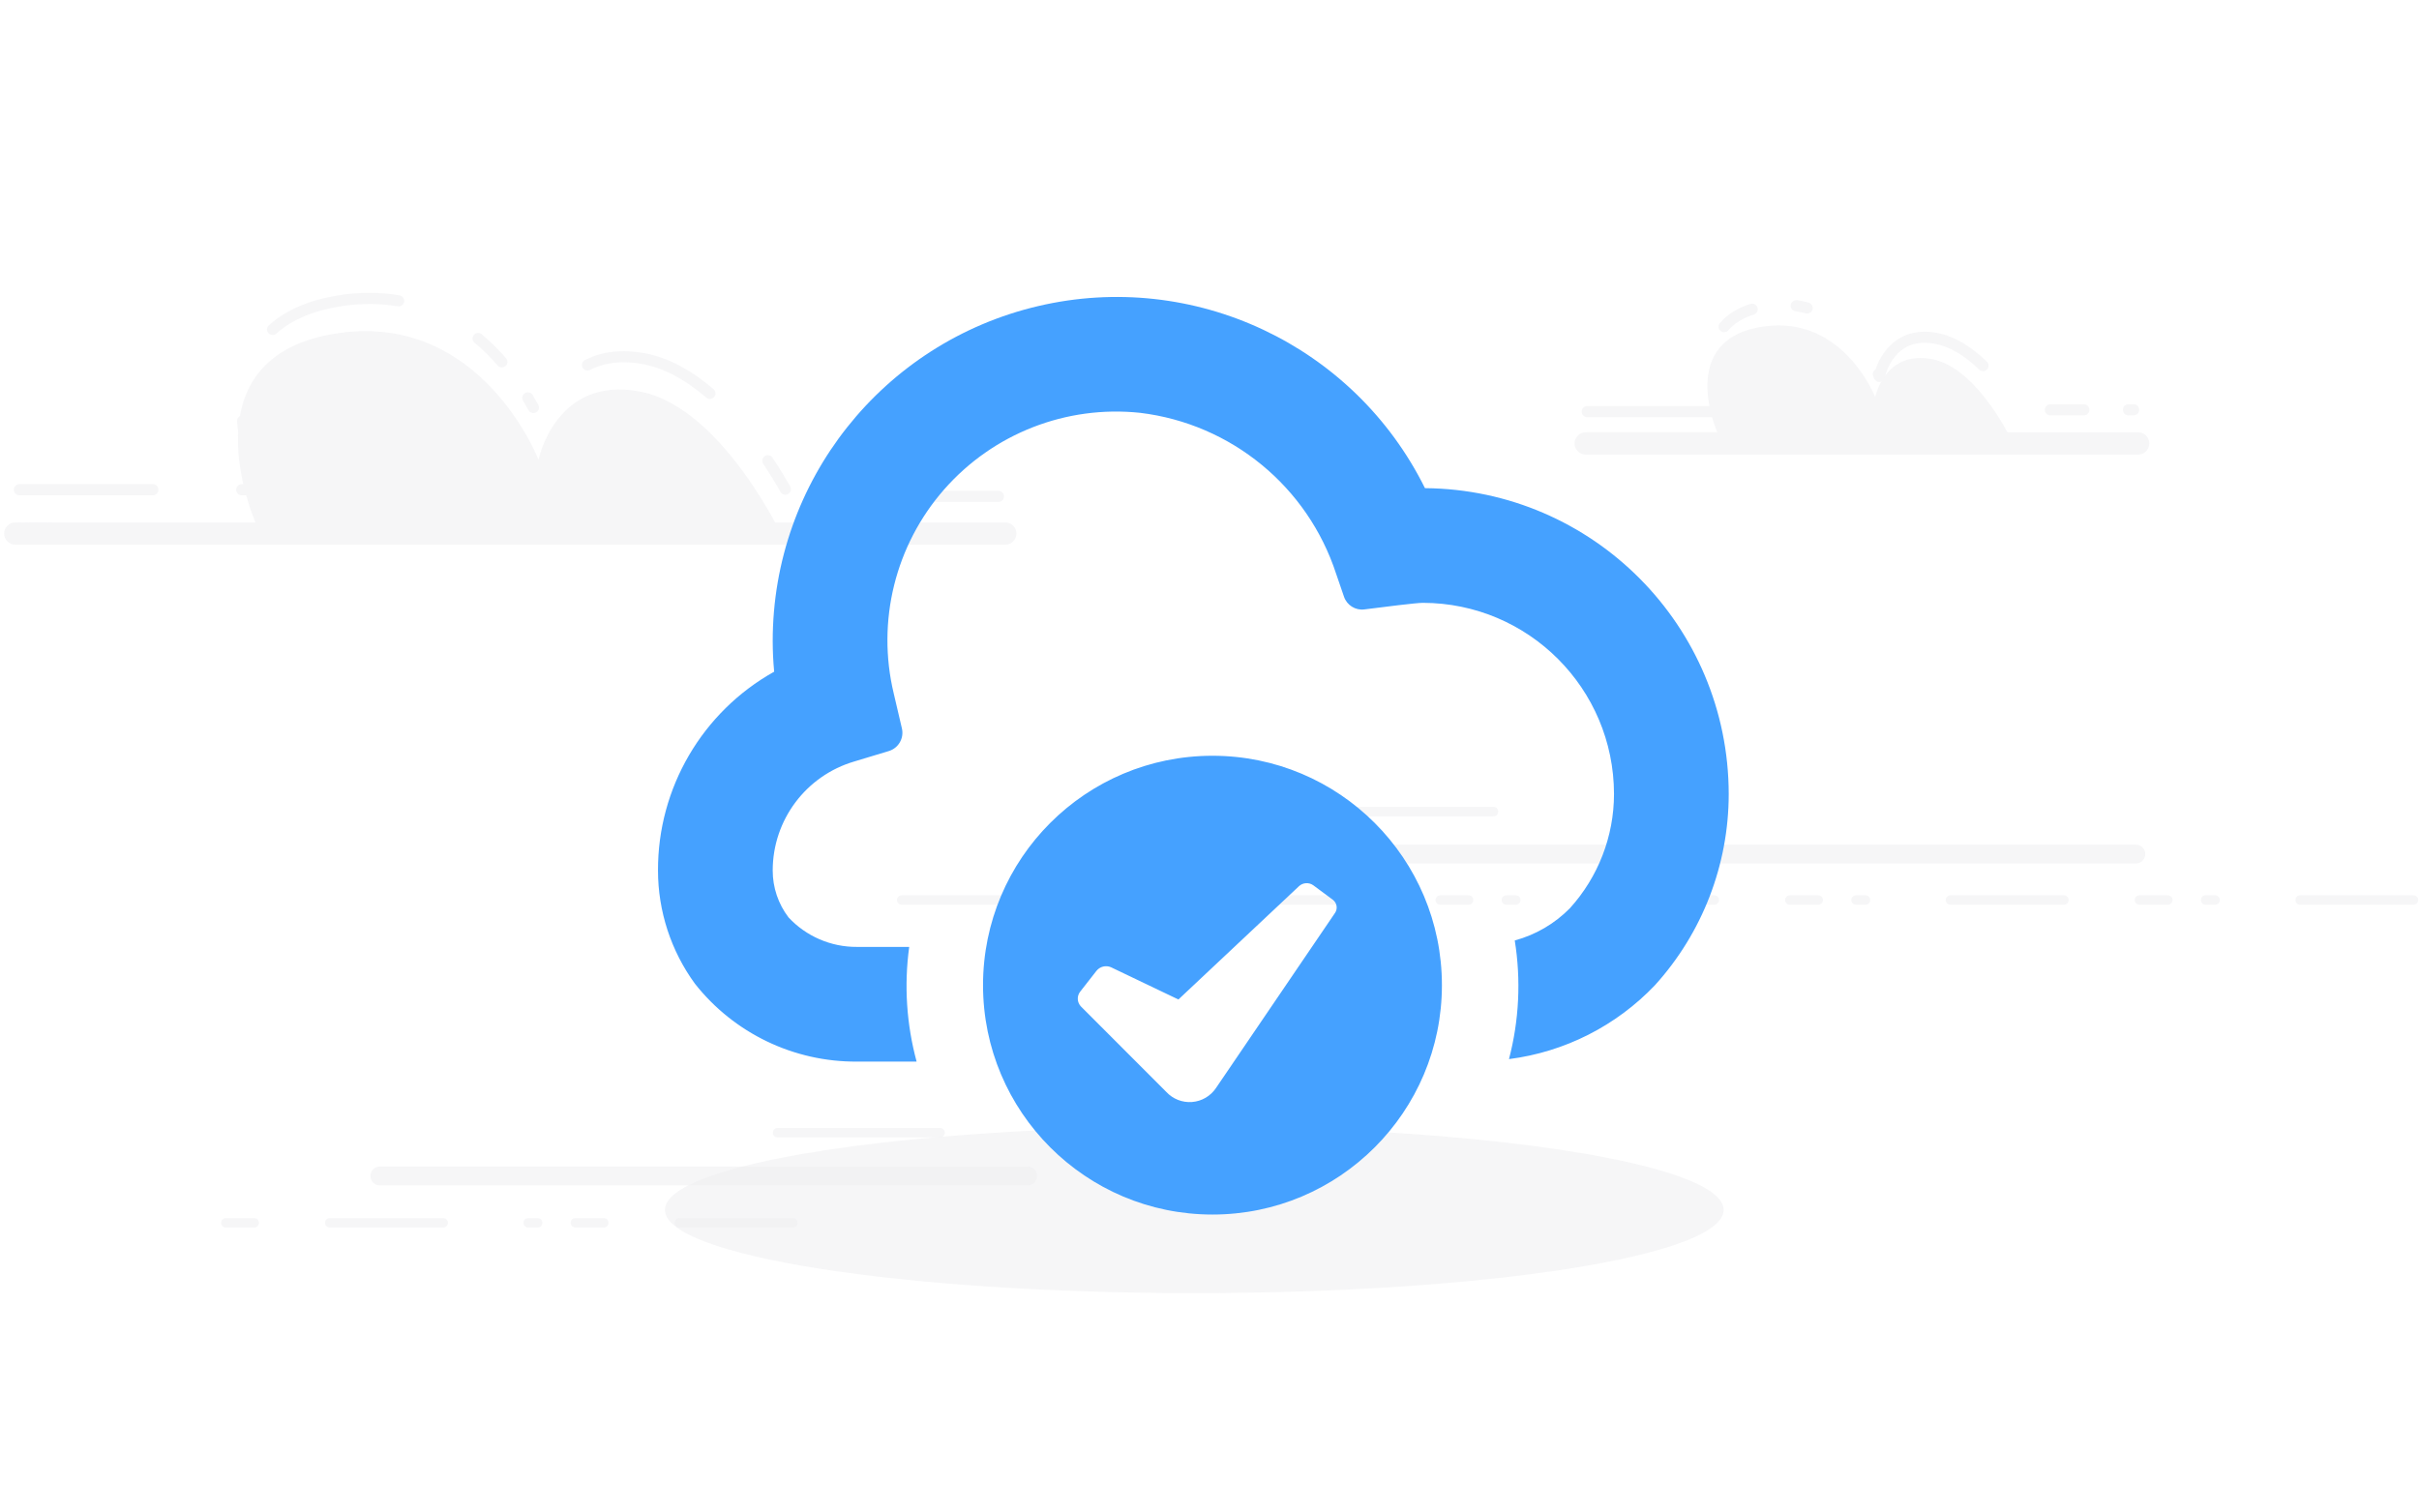
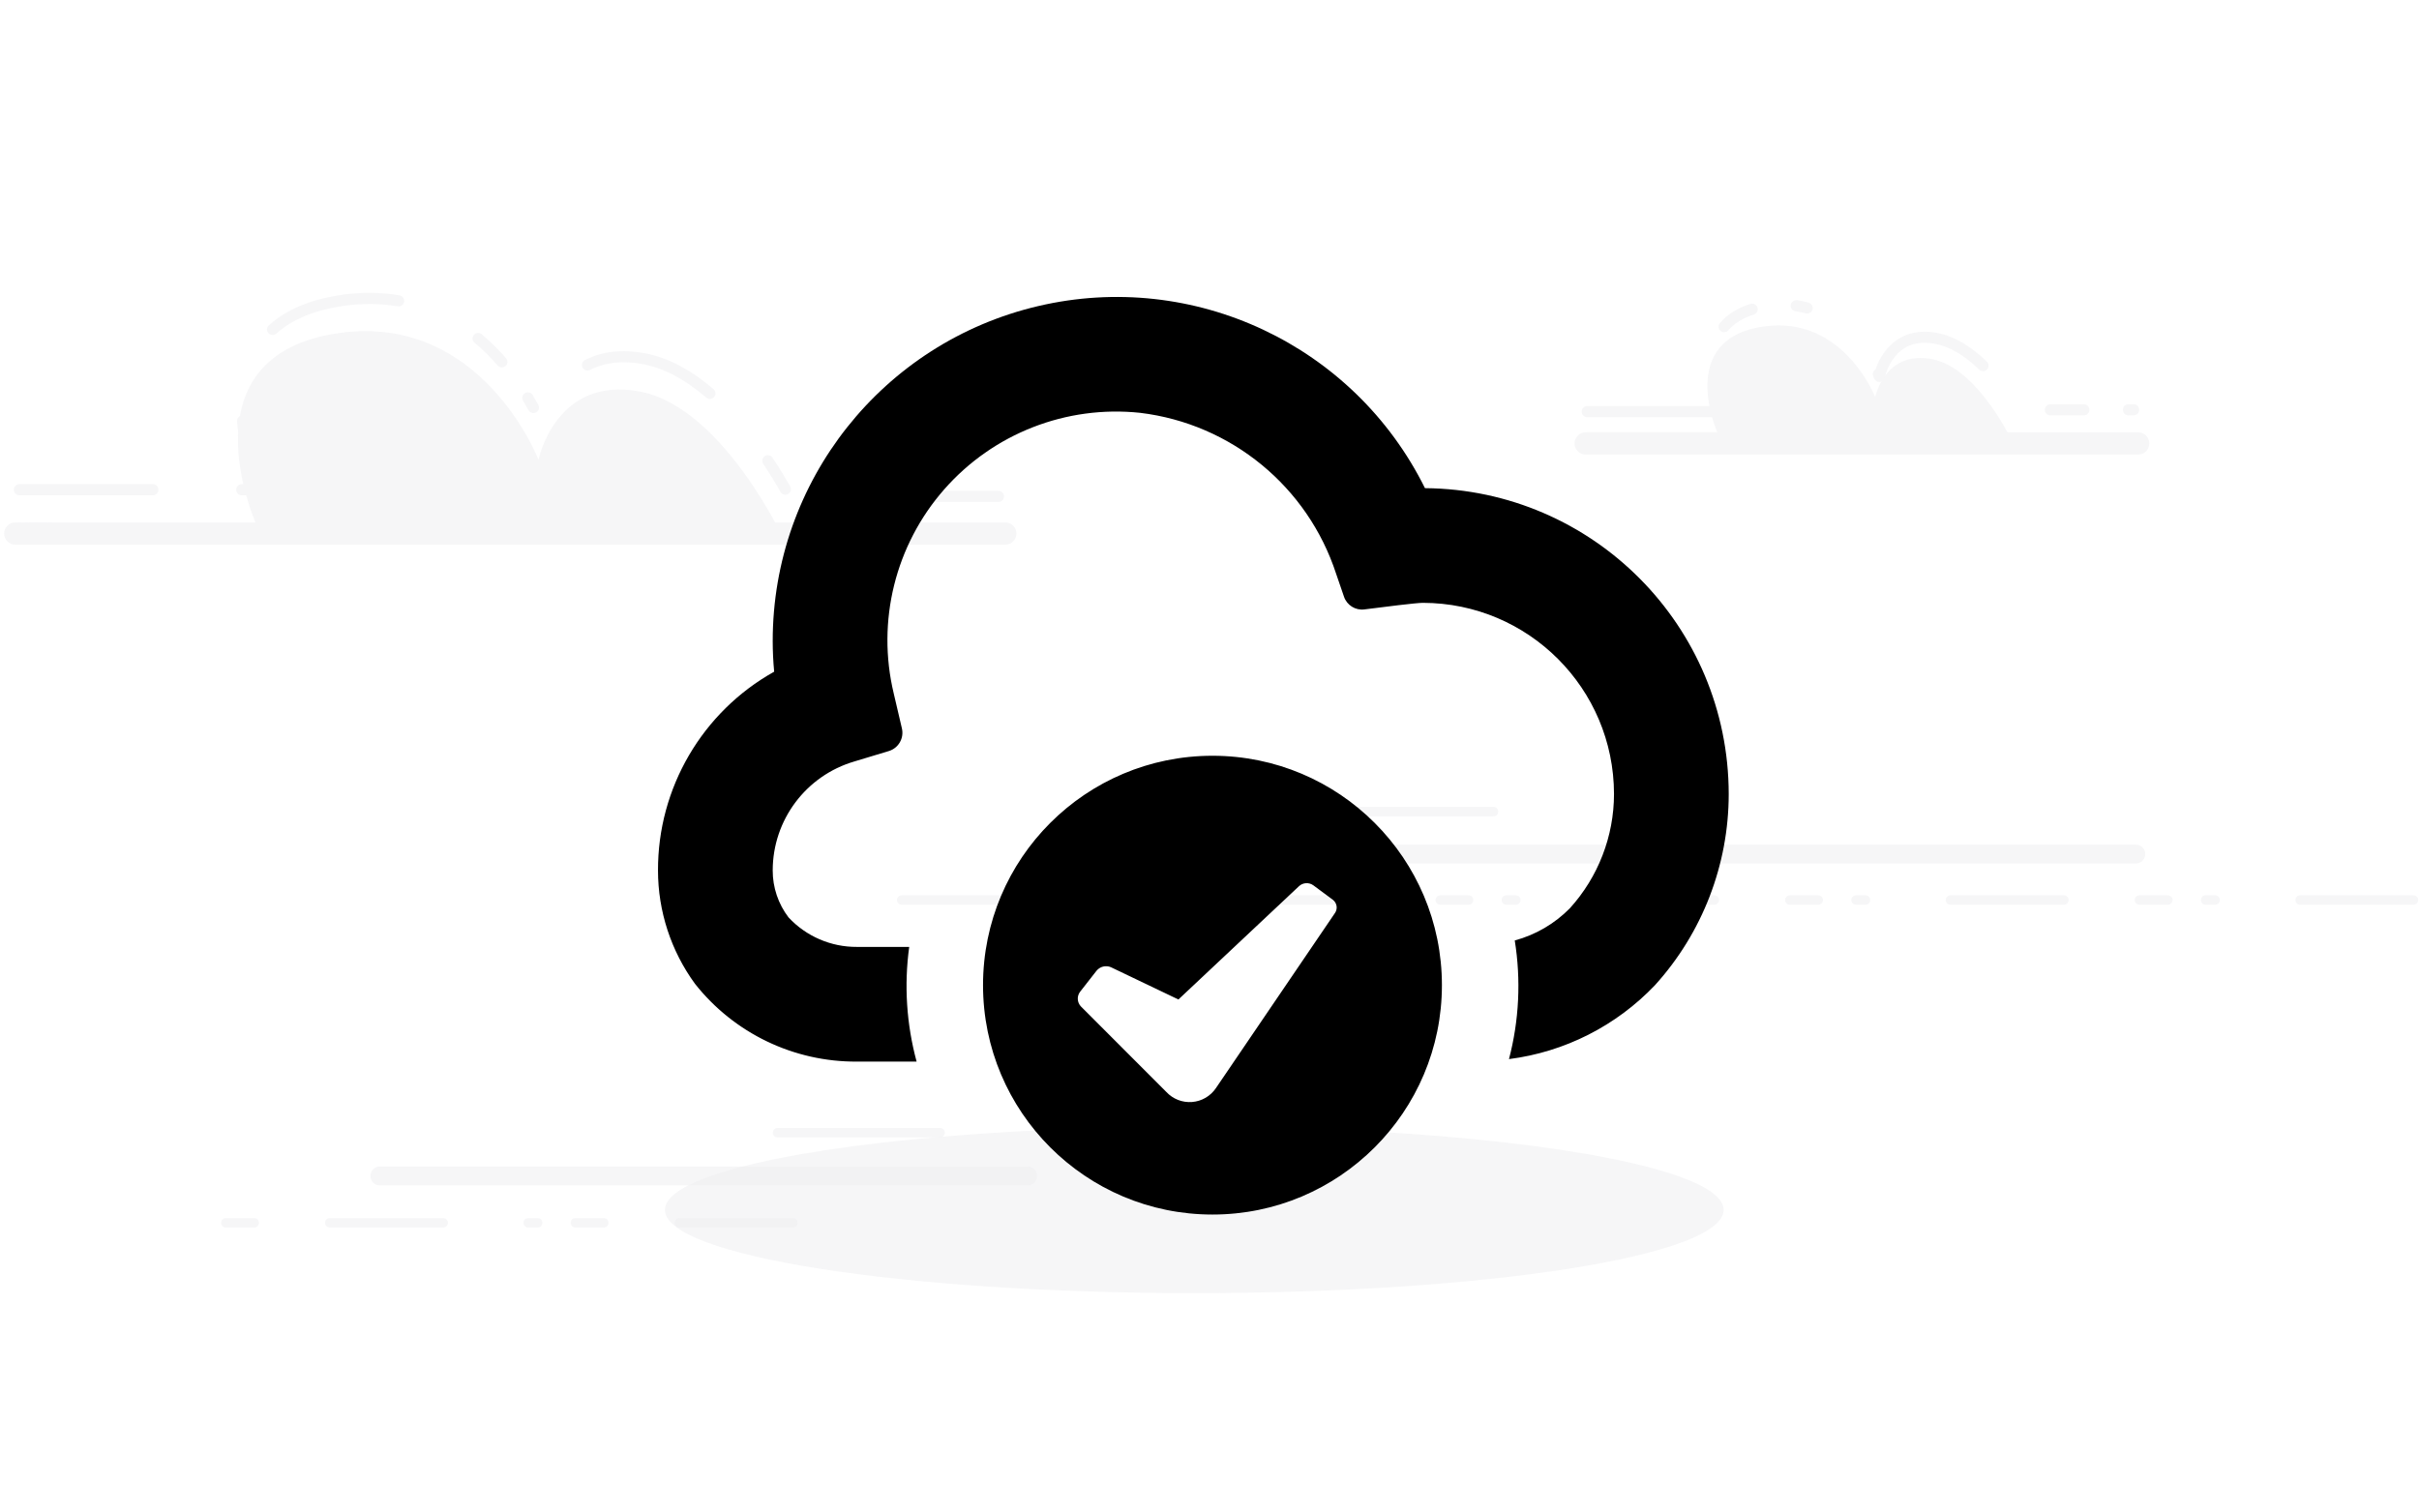
<svg xmlns="http://www.w3.org/2000/svg" width="336px" height="210px" viewBox="0 0 336 210" version="1.1" id="svg117">
  <defs id="defs42">
    <linearGradient x1="-28.184%" y1="-47.212%" x2="84.47%" y2="96.713%" id="linearGradient-1">
      <stop stop-color="#FA357F" offset="0%" id="stop6" />
      <stop stop-color="#7878FF" offset="99.91%" id="stop8" />
    </linearGradient>
    <linearGradient x1="20.196%" y1="50.386%" x2="169.064%" y2="48.68%" id="linearGradient-2">
      <stop stop-color="#FFF361" offset="0%" id="stop11" />
      <stop stop-color="#FFA80A" offset="100%" id="stop13" />
    </linearGradient>
    <linearGradient x1="7.139%" y1="-13.363%" x2="84.321%" y2="120.017%" id="linearGradient-3">
      <stop stop-color="#FF5162" offset="0%" id="stop16" />
      <stop stop-color="#83219D" offset="100%" id="stop18" />
    </linearGradient>
    <linearGradient x1="50.047%" y1="98.747%" x2="50.047%" y2="63.977%" id="linearGradient-4">
      <stop stop-color="#008787" offset="0.43%" id="stop21" />
      <stop stop-color="#005E5E" offset="99.91%" id="stop23" />
    </linearGradient>
    <linearGradient x1="34.087%" y1="25.558%" x2="59.477%" y2="63.099%" id="linearGradient-5">
      <stop stop-color="#FFD943" offset="0%" id="stop26" />
      <stop stop-color="#FFA80A" offset="100%" id="stop28" />
    </linearGradient>
    <linearGradient x1="21.663%" y1="-7.191%" x2="65.135%" y2="106.403%" id="linearGradient-6">
      <stop stop-color="#FF8748" offset="0%" id="stop31" />
      <stop stop-color="#FE7852" offset="13.28%" id="stop33" />
      <stop stop-color="#FC546A" offset="50.49%" id="stop35" />
      <stop stop-color="#FA3D79" offset="80.73%" id="stop37" />
      <stop stop-color="#FA357F" offset="100%" id="stop39" />
    </linearGradient>
  </defs>
  <g id="Page-1" stroke="none" stroke-width="1" fill="none" fill-rule="evenodd">
    <g id="Send_Download-Completed" transform="translate(-552, -339)" fill-rule="nonzero">
      <g id="firefox-send_illustrations-03" transform="translate(552, 339)">
        <ellipse id="Oval" fill="#ededf0" opacity="0.5" cx="165.887" cy="168.095" rx="73.526" ry="11.563" />
        <g id="Group" transform="translate(0, 39.375)" fill="#EDEDF0" opacity="0.5">
          <g transform="translate(30.1875, 116.8125)" id="g55">
            <g transform="translate(21, 5.25)" id="Path">
              <path d="M1.575,3.255 L91.547,3.255 C92.269,3.255 92.859,2.664 92.859,1.942 C92.859,1.221 92.269,0.63 91.547,0.63 L1.575,0.63 C0.853,0.63 0.263,1.221 0.263,1.942 C0.263,2.664 0.853,3.255 1.575,3.255 Z" id="path45" />
            </g>
            <g transform="translate(76.125, 0)" id="g50">
              <path d="M1.693,1.837 L24.268,1.837 C24.636,1.837 24.924,1.549 24.924,1.181 C24.924,0.814 24.636,0.525 24.268,0.525 L1.693,0.525 C1.326,0.525 1.037,0.814 1.037,1.181 C1.037,1.549 1.326,1.837 1.693,1.837 Z" id="path48" />
            </g>
            <g transform="translate(0, 11.8125)" id="Shape">
              <path d="M0.525,1.89 C0.525,1.522 0.814,1.234 1.181,1.234 L5.119,1.234 C5.486,1.234 5.775,1.522 5.775,1.89 C5.775,2.257 5.486,2.546 5.119,2.546 L1.181,2.546 C0.814,2.546 0.525,2.257 0.525,1.89 Z M14.963,1.89 C14.963,1.522 15.251,1.234 15.619,1.234 L31.369,1.234 C31.736,1.234 32.025,1.522 32.025,1.89 C32.025,2.257 31.736,2.546 31.369,2.546 L15.619,2.546 C15.251,2.546 14.963,2.257 14.963,1.89 Z M42.525,1.89 C42.525,1.522 42.814,1.234 43.181,1.234 L44.494,1.234 C44.861,1.234 45.15,1.522 45.15,1.89 C45.15,2.257 44.861,2.546 44.494,2.546 L43.181,2.546 C42.814,2.546 42.525,2.257 42.525,1.89 Z M49.087,1.89 C49.087,1.522 49.376,1.234 49.744,1.234 L53.681,1.234 C54.049,1.234 54.337,1.522 54.337,1.89 C54.337,2.257 54.049,2.546 53.681,2.546 L49.744,2.546 C49.376,2.546 49.087,2.257 49.087,1.89 Z M63.525,1.89 C63.525,1.522 63.814,1.234 64.181,1.234 L79.931,1.234 C80.299,1.234 80.588,1.522 80.588,1.89 C80.588,2.257 80.299,2.546 79.931,2.546 L64.181,2.546 C63.814,2.546 63.525,2.257 63.525,1.89 Z" id="path52" />
            </g>
          </g>
          <g transform="translate(123.375, 72.1875)" id="g69">
            <g transform="translate(26.25, 5.25)" id="g59">
              <path d="M1.772,3.163 L147.039,3.163 C147.761,3.163 148.352,2.572 148.352,1.851 C148.352,1.129 147.761,0.538 147.039,0.538 L1.772,0.538 C1.05,0.538 0.459,1.129 0.459,1.851 C0.459,2.572 1.05,3.163 1.772,3.163 Z" id="path57" />
            </g>
            <g transform="translate(45.9375, 0)" id="g63">
              <path d="M1.706,1.851 L38.141,1.851 C38.509,1.851 38.797,1.562 38.797,1.194 C38.797,0.827 38.509,0.538 38.141,0.538 L1.706,0.538 C1.339,0.538 1.05,0.827 1.05,1.194 C1.05,1.562 1.352,1.851 1.706,1.851 Z" id="path61" />
            </g>
            <g transform="translate(0, 11.8125)" id="g67">
              <path d="M1.208,1.667 C1.208,1.299 1.496,1.011 1.864,1.011 L17.614,1.011 C17.981,1.011 18.27,1.299 18.27,1.667 C18.27,2.034 17.981,2.323 17.614,2.323 L1.864,2.323 C1.496,2.323 1.208,2.034 1.208,1.667 Z M27.457,1.667 C27.457,1.299 27.746,1.011 28.114,1.011 L32.051,1.011 C32.419,1.011 32.708,1.299 32.708,1.667 C32.708,2.034 32.419,2.323 32.051,2.323 L28.114,2.323 C27.746,2.323 27.457,2.034 27.457,1.667 Z M36.645,1.667 C36.645,1.299 36.934,1.011 37.301,1.011 L38.614,1.011 C38.981,1.011 39.27,1.299 39.27,1.667 C39.27,2.034 38.981,2.323 38.614,2.323 L37.301,2.323 C36.934,2.323 36.645,2.034 36.645,1.667 Z M49.77,1.667 C49.77,1.299 50.059,1.011 50.426,1.011 L66.176,1.011 C66.544,1.011 66.832,1.299 66.832,1.667 C66.832,2.034 66.544,2.323 66.176,2.323 L50.426,2.323 C50.059,2.323 49.77,2.034 49.77,1.667 Z M76.02,1.667 C76.02,1.299 76.309,1.011 76.676,1.011 L80.614,1.011 C80.981,1.011 81.27,1.299 81.27,1.667 C81.27,2.034 80.981,2.323 80.614,2.323 L76.676,2.323 C76.309,2.323 76.02,2.034 76.02,1.667 Z M85.207,1.667 C85.207,1.299 85.496,1.011 85.864,1.011 L87.176,1.011 C87.544,1.011 87.832,1.299 87.832,1.667 C87.832,2.034 87.544,2.323 87.176,2.323 L85.864,2.323 C85.496,2.323 85.207,2.034 85.207,1.667 Z M98.332,1.667 C98.332,1.299 98.621,1.011 98.989,1.011 L114.739,1.011 C115.106,1.011 115.395,1.299 115.395,1.667 C115.395,2.034 115.106,2.323 114.739,2.323 L98.989,2.323 C98.621,2.323 98.332,2.034 98.332,1.667 Z M124.582,1.667 C124.582,1.299 124.871,1.011 125.239,1.011 L129.176,1.011 C129.544,1.011 129.833,1.299 129.833,1.667 C129.833,2.034 129.544,2.323 129.176,2.323 L125.239,2.323 C124.871,2.323 124.582,2.034 124.582,1.667 Z M133.77,1.667 C133.77,1.299 134.059,1.011 134.426,1.011 L135.739,1.011 C136.106,1.011 136.395,1.299 136.395,1.667 C136.395,2.034 136.106,2.323 135.739,2.323 L134.426,2.323 C134.059,2.323 133.77,2.034 133.77,1.667 Z M146.895,1.667 C146.895,1.299 147.184,1.011 147.551,1.011 L163.301,1.011 C163.669,1.011 163.958,1.299 163.958,1.667 C163.958,2.034 163.669,2.323 163.301,2.323 L147.551,2.323 C147.184,2.323 146.895,2.034 146.895,1.667 Z M173.145,1.667 C173.145,1.299 173.434,1.011 173.801,1.011 L177.739,1.011 C178.106,1.011 178.395,1.299 178.395,1.667 C178.395,2.034 178.106,2.323 177.739,2.323 L173.801,2.323 C173.434,2.323 173.145,2.034 173.145,1.667 Z M182.333,1.667 C182.333,1.299 182.621,1.011 182.989,1.011 L184.301,1.011 C184.669,1.011 184.958,1.299 184.958,1.667 C184.958,2.034 184.669,2.323 184.301,2.323 L182.989,2.323 C182.621,2.323 182.333,2.034 182.333,1.667 Z M195.458,1.667 C195.458,1.299 195.746,1.011 196.114,1.011 L211.864,1.011 C212.231,1.011 212.52,1.299 212.52,1.667 C212.52,2.034 212.231,2.323 211.864,2.323 L196.114,2.323 C195.746,2.323 195.458,2.034 195.458,1.667 Z" id="path65" />
            </g>
          </g>
          <g id="g81">
            <path d="M2.139,33.233 L35.503,33.233 C35.503,33.233 25.069,9.896 47.224,6.878 C66.99,4.187 74.799,24.504 74.799,24.504 C74.799,24.504 77.149,12.784 88.896,15.028 C100.485,17.233 109.043,35.884 109.043,35.884 L138.101,35.884" id="path71" />
            <g transform="translate(1.3125, 0)" id="g75">
              <path d="M137.366,30.371 L128.782,30.371 C128.349,30.371 128.008,30.03 128.008,29.597 C128.008,29.164 128.349,28.823 128.782,28.823 L137.366,28.823 C137.799,28.823 138.141,29.164 138.141,29.597 C138.141,30.03 137.799,30.371 137.366,30.371 Z M114.883,30.371 L113.334,30.371 C112.901,30.371 112.56,30.03 112.56,29.597 C112.56,29.164 112.901,28.823 113.334,28.823 L114.883,28.823 C115.316,28.823 115.657,29.164 115.657,29.597 C115.657,30.03 115.303,30.371 114.883,30.371 Z M34.755,29.439 L32.274,29.439 C31.841,29.439 31.5,29.098 31.5,28.665 C31.5,28.232 31.841,27.891 32.274,27.891 L33.613,27.891 C33.508,27.615 33.39,27.274 33.259,26.893 C33.127,26.486 33.337,26.053 33.744,25.909 C34.151,25.777 34.584,25.988 34.729,26.394 C35.136,27.589 35.464,28.324 35.464,28.337 C35.569,28.573 35.542,28.849 35.411,29.072 C35.267,29.308 35.017,29.439 34.755,29.439 Z M19.924,29.439 L1.391,29.439 C0.958,29.439 0.617,29.098 0.617,28.665 C0.617,28.232 0.958,27.891 1.391,27.891 L19.924,27.891 C20.357,27.891 20.698,28.232 20.698,28.665 C20.698,29.098 20.344,29.439 19.924,29.439 Z M107.769,29.361 C107.494,29.361 107.231,29.216 107.1,28.967 C106.601,28.087 105.787,26.696 104.698,25.069 C104.462,24.714 104.554,24.229 104.908,23.992 C105.263,23.756 105.748,23.848 105.984,24.203 C107.1,25.869 107.94,27.3 108.452,28.206 C108.662,28.573 108.531,29.046 108.15,29.256 C108.019,29.321 107.888,29.361 107.769,29.361 Z M32.55,21.42 C32.169,21.42 31.841,21.144 31.789,20.751 C31.71,20.239 31.657,19.701 31.618,19.163 C31.579,18.742 31.907,18.362 32.327,18.336 C32.773,18.309 33.127,18.611 33.154,19.044 C33.193,19.556 33.246,20.055 33.324,20.541 C33.39,20.961 33.088,21.354 32.668,21.407 C32.629,21.42 32.589,21.42 32.55,21.42 Z M72.778,18.021 C72.502,18.021 72.24,17.876 72.096,17.614 C71.873,17.207 71.623,16.761 71.347,16.301 C71.124,15.934 71.243,15.461 71.61,15.238 C71.978,15.015 72.45,15.133 72.673,15.501 C72.962,15.986 73.224,16.446 73.461,16.879 C73.657,17.259 73.526,17.719 73.146,17.929 C73.028,17.994 72.896,18.021 72.778,18.021 Z M97.296,16.052 C97.112,16.052 96.941,15.986 96.797,15.868 C93.844,13.335 90.904,11.773 88.029,11.222 C85.207,10.684 82.714,10.959 80.64,12.023 C80.259,12.219 79.8,12.062 79.603,11.694 C79.406,11.314 79.551,10.854 79.931,10.658 C82.307,9.424 85.155,9.109 88.318,9.713 C91.455,10.316 94.644,11.983 97.808,14.7 C98.136,14.976 98.162,15.461 97.886,15.789 C97.716,15.96 97.506,16.052 97.296,16.052 Z M68.394,11.668 C68.184,11.668 67.961,11.576 67.817,11.406 C66.806,10.238 65.717,9.174 64.601,8.242 C64.273,7.967 64.234,7.481 64.509,7.153 C64.785,6.825 65.271,6.786 65.599,7.061 C66.78,8.046 67.922,9.174 68.985,10.395 C69.261,10.723 69.234,11.209 68.906,11.484 C68.749,11.602 68.565,11.668 68.394,11.668 Z M36.553,7.166 C36.343,7.166 36.133,7.074 35.976,6.917 C35.687,6.602 35.713,6.116 36.028,5.827 C38.496,3.596 41.974,2.152 46.371,1.562 C49.061,1.194 51.699,1.234 54.193,1.667 C54.613,1.746 54.889,2.139 54.823,2.559 C54.744,2.979 54.351,3.268 53.931,3.189 C51.594,2.783 49.114,2.756 46.581,3.098 C42.499,3.662 39.296,4.961 37.065,6.982 C36.921,7.101 36.737,7.166 36.553,7.166 Z" id="path73" />
            </g>
            <g transform="translate(0, 32.8125)" id="g79">
              <path d="M139.637,3.491 L2.126,3.491 C1.273,3.491 0.578,2.796 0.578,1.942 C0.578,1.089 1.273,0.394 2.126,0.394 L139.637,0.394 C140.49,0.394 141.186,1.089 141.186,1.942 C141.186,2.796 140.49,3.491 139.637,3.491 Z" id="path77" />
            </g>
          </g>
          <g transform="translate(217.875, 1.3125)" id="g93">
            <path d="M2.034,19.359 L20.659,19.359 C20.659,19.359 14.831,6.339 27.195,4.659 C38.22,3.163 42.591,14.49 42.591,14.49 C42.591,14.49 43.903,7.954 50.466,9.201 C56.936,10.434 61.714,20.843 61.714,20.843 L77.923,20.843" id="path83" />
            <g transform="translate(1.3125, 0)" id="g87">
              <path d="M19.884,17.273 L1.286,17.273 C0.853,17.273 0.512,16.931 0.512,16.498 C0.512,16.065 0.853,15.724 1.286,15.724 L19.884,15.724 C20.317,15.724 20.659,16.065 20.659,16.498 C20.659,16.931 20.317,17.273 19.884,17.273 Z M77.175,17.023 L76.453,17.023 C76.02,17.023 75.679,16.682 75.679,16.249 C75.679,15.816 76.02,15.474 76.453,15.474 L77.175,15.474 C77.608,15.474 77.949,15.816 77.949,16.249 C77.949,16.682 77.608,17.023 77.175,17.023 Z M70.258,17.023 L65.612,17.023 C65.179,17.023 64.838,16.682 64.838,16.249 C64.838,15.816 65.179,15.474 65.612,15.474 L70.258,15.474 C70.691,15.474 71.032,15.816 71.032,16.249 C71.032,16.682 70.691,17.023 70.258,17.023 Z M41.856,12.39 C41.541,12.39 41.252,12.18 41.134,11.891 L41.016,11.616 C40.858,11.261 40.989,10.841 41.318,10.644 C42.039,8.479 44.074,5.394 48.129,5.394 C48.681,5.394 49.271,5.447 49.875,5.565 C52.185,5.998 54.508,7.35 56.792,9.555 C57.094,9.857 57.107,10.342 56.805,10.644 C56.503,10.959 56.017,10.959 55.716,10.658 C53.655,8.662 51.594,7.455 49.586,7.074 C49.074,6.982 48.589,6.93 48.129,6.93 C43.667,6.93 42.656,11.563 42.617,11.76 C42.538,12.141 42.223,12.39 41.856,12.39 Z M20.291,5.473 C20.108,5.473 19.937,5.407 19.793,5.289 C19.464,5.014 19.425,4.528 19.701,4.2 C20.724,2.993 22.155,2.1 23.953,1.536 C24.36,1.404 24.793,1.641 24.924,2.047 C25.056,2.454 24.819,2.888 24.413,3.019 C22.903,3.491 21.722,4.226 20.882,5.197 C20.738,5.381 20.514,5.473 20.291,5.473 Z M31.828,2.874 C31.762,2.874 31.697,2.861 31.618,2.848 C31.159,2.73 30.686,2.625 30.201,2.559 C29.781,2.494 29.479,2.1 29.544,1.68 C29.61,1.26 30.004,0.984 30.424,1.024 C30.975,1.103 31.513,1.221 32.025,1.352 C32.432,1.47 32.681,1.89 32.576,2.297 C32.484,2.638 32.169,2.874 31.828,2.874 Z" id="path85" />
            </g>
            <g transform="translate(0, 18.375)" id="g91">
              <path d="M79.118,4.095 L2.376,4.095 C1.522,4.095 0.827,3.399 0.827,2.546 C0.827,1.693 1.522,0.998 2.376,0.998 L79.118,0.998 C79.971,0.998 80.666,1.693 80.666,2.546 C80.666,3.399 79.971,4.095 79.118,4.095 Z" id="path89" />
            </g>
          </g>
        </g>
-         <path id="cloud-check" d="m 240.12,110.312 a 39.583,39.583 0 0 1 -10.239,26.558 33.936,33.936 0 0 1 -20.284,10.276 39.949,39.949 0 0 0 0.803,-16.484 16.945,16.945 0 0 0 7.654,-4.472 23.665,23.665 0 0 0 6.131,-15.878 26.589,26.589 0 0 0 -26.558,-26.558 c -0.876,0 -5.374,0.562 -8.111,0.914 a 2.64,2.64 0 0 1 -2.838,-1.775 l -1.082,-3.155 A 32.772,32.772 0 0 0 158.371,57.356 31.758,31.758 0 0 0 124.141,96.348 l 1.134,4.851 a 2.656,2.656 0 0 1 -1.818,3.147 l -4.773,1.442 a 15.788,15.788 0 0 0 -11.354,15.146 10.7,10.7 0 0 0 2.199,6.525 12.871,12.871 0 0 0 9.503,4.098 h 7.257 a 40.138,40.138 0 0 0 1.03,15.935 h -8.287 A 28.434,28.434 0 0 1 96.535,136.683 26.739,26.739 0 0 1 91.395,120.935 31.541,31.541 0 0 1 107.532,93.319 c -0.135,-1.426 -0.202,-2.848 -0.202,-4.253 a 47.786,47.786 0 0 1 90.598,-21.246 42.542,42.542 0 0 1 42.192,42.493 z m -39.837,26.558 a 31.87,31.87 0 1 1 -31.87,-31.87 31.87,31.87 0 0 1 31.87,31.87 z m -15.151,-11.864 -2.717,-2.012 a 1.576,1.576 0 0 0 -2.001,0.142 l -16.732,15.726 -9.38,-4.487 a 1.714,1.714 0 0 0 -2.002,0.506 l -2.303,2.945 a 1.577,1.577 0 0 0 0.142,2.002 l 11.862,11.877 a 4.411,4.411 0 0 0 6.892,-0.531 l 16.516,-24.299 a 1.347,1.347 0 0 0 -0.278,-1.868 z" style="fill:#45a1ff;fill-opacity:1;stroke-width:5.312" />
+         <path id="cloud-check" d="m 240.12,110.312 a 39.583,39.583 0 0 1 -10.239,26.558 33.936,33.936 0 0 1 -20.284,10.276 39.949,39.949 0 0 0 0.803,-16.484 16.945,16.945 0 0 0 7.654,-4.472 23.665,23.665 0 0 0 6.131,-15.878 26.589,26.589 0 0 0 -26.558,-26.558 c -0.876,0 -5.374,0.562 -8.111,0.914 a 2.64,2.64 0 0 1 -2.838,-1.775 l -1.082,-3.155 A 32.772,32.772 0 0 0 158.371,57.356 31.758,31.758 0 0 0 124.141,96.348 l 1.134,4.851 a 2.656,2.656 0 0 1 -1.818,3.147 l -4.773,1.442 a 15.788,15.788 0 0 0 -11.354,15.146 10.7,10.7 0 0 0 2.199,6.525 12.871,12.871 0 0 0 9.503,4.098 h 7.257 a 40.138,40.138 0 0 0 1.03,15.935 h -8.287 A 28.434,28.434 0 0 1 96.535,136.683 26.739,26.739 0 0 1 91.395,120.935 31.541,31.541 0 0 1 107.532,93.319 c -0.135,-1.426 -0.202,-2.848 -0.202,-4.253 a 47.786,47.786 0 0 1 90.598,-21.246 42.542,42.542 0 0 1 42.192,42.493 z m -39.837,26.558 a 31.87,31.87 0 1 1 -31.87,-31.87 31.87,31.87 0 0 1 31.87,31.87 z m -15.151,-11.864 -2.717,-2.012 a 1.576,1.576 0 0 0 -2.001,0.142 l -16.732,15.726 -9.38,-4.487 a 1.714,1.714 0 0 0 -2.002,0.506 l -2.303,2.945 a 1.577,1.577 0 0 0 0.142,2.002 l 11.862,11.877 a 4.411,4.411 0 0 0 6.892,-0.531 l 16.516,-24.299 a 1.347,1.347 0 0 0 -0.278,-1.868 z" style="fill-opacity:1;stroke-width:5.312" fill="currentColor" />
      </g>
    </g>
  </g>
</svg>
